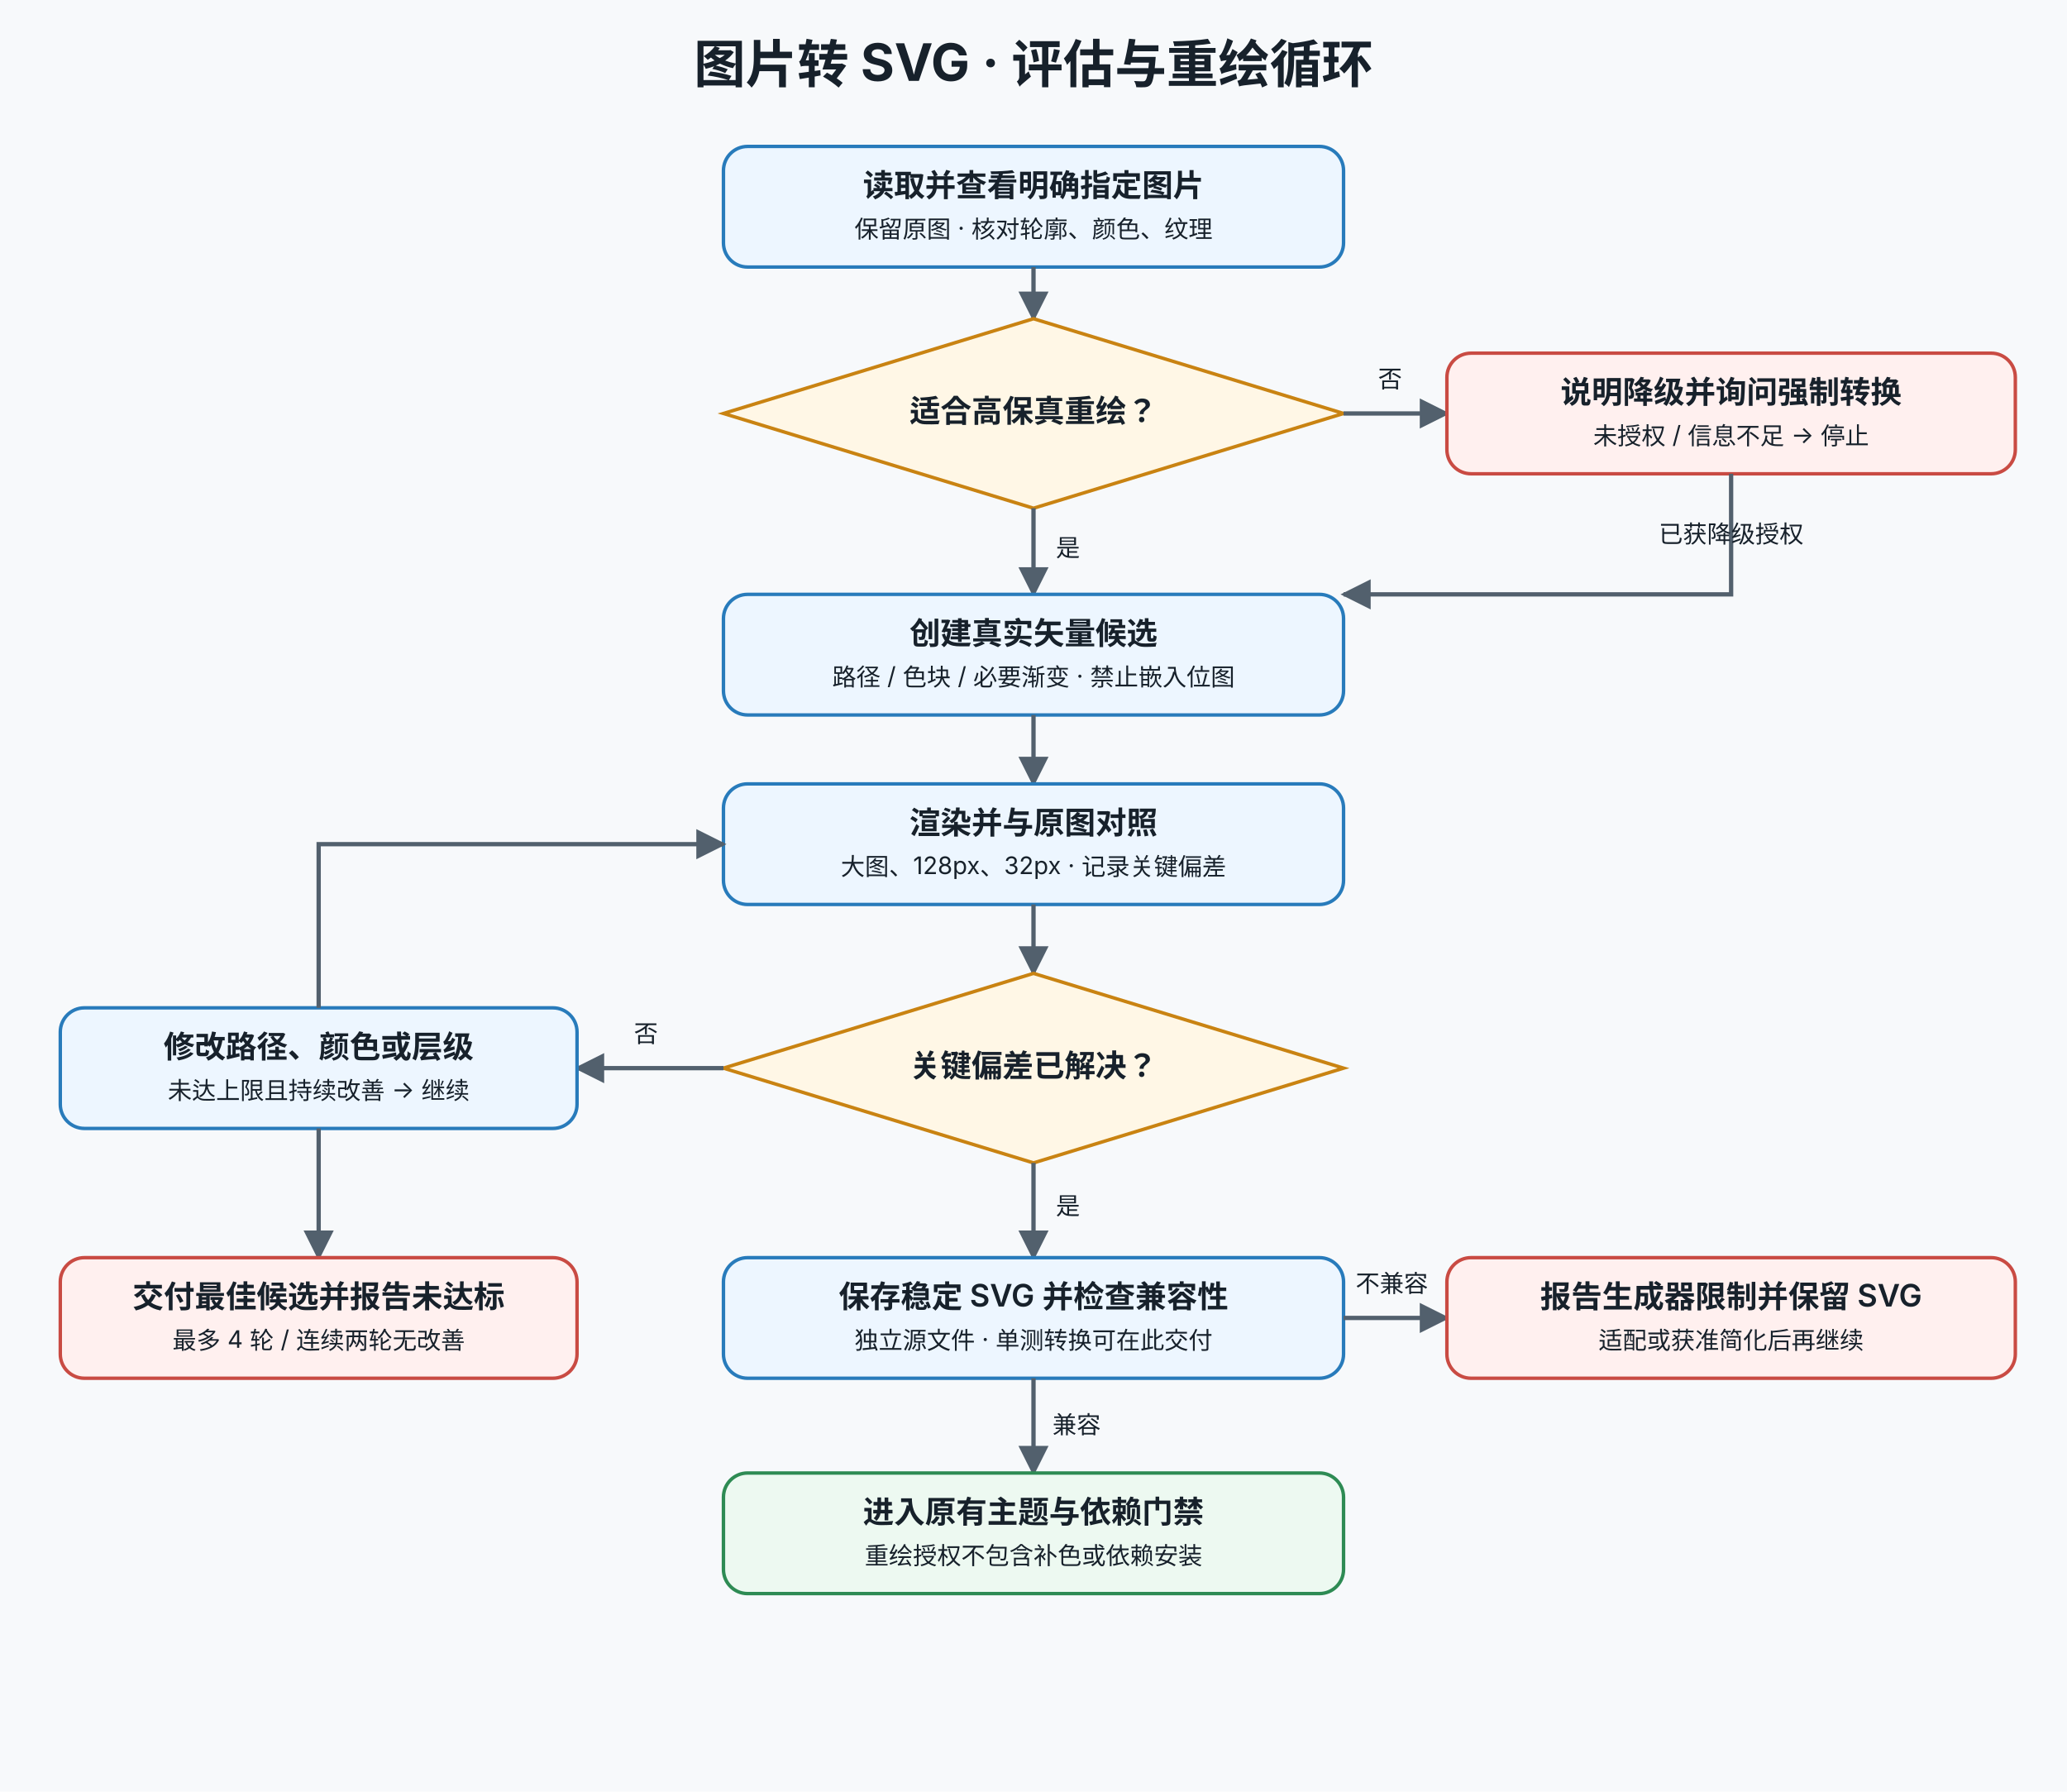
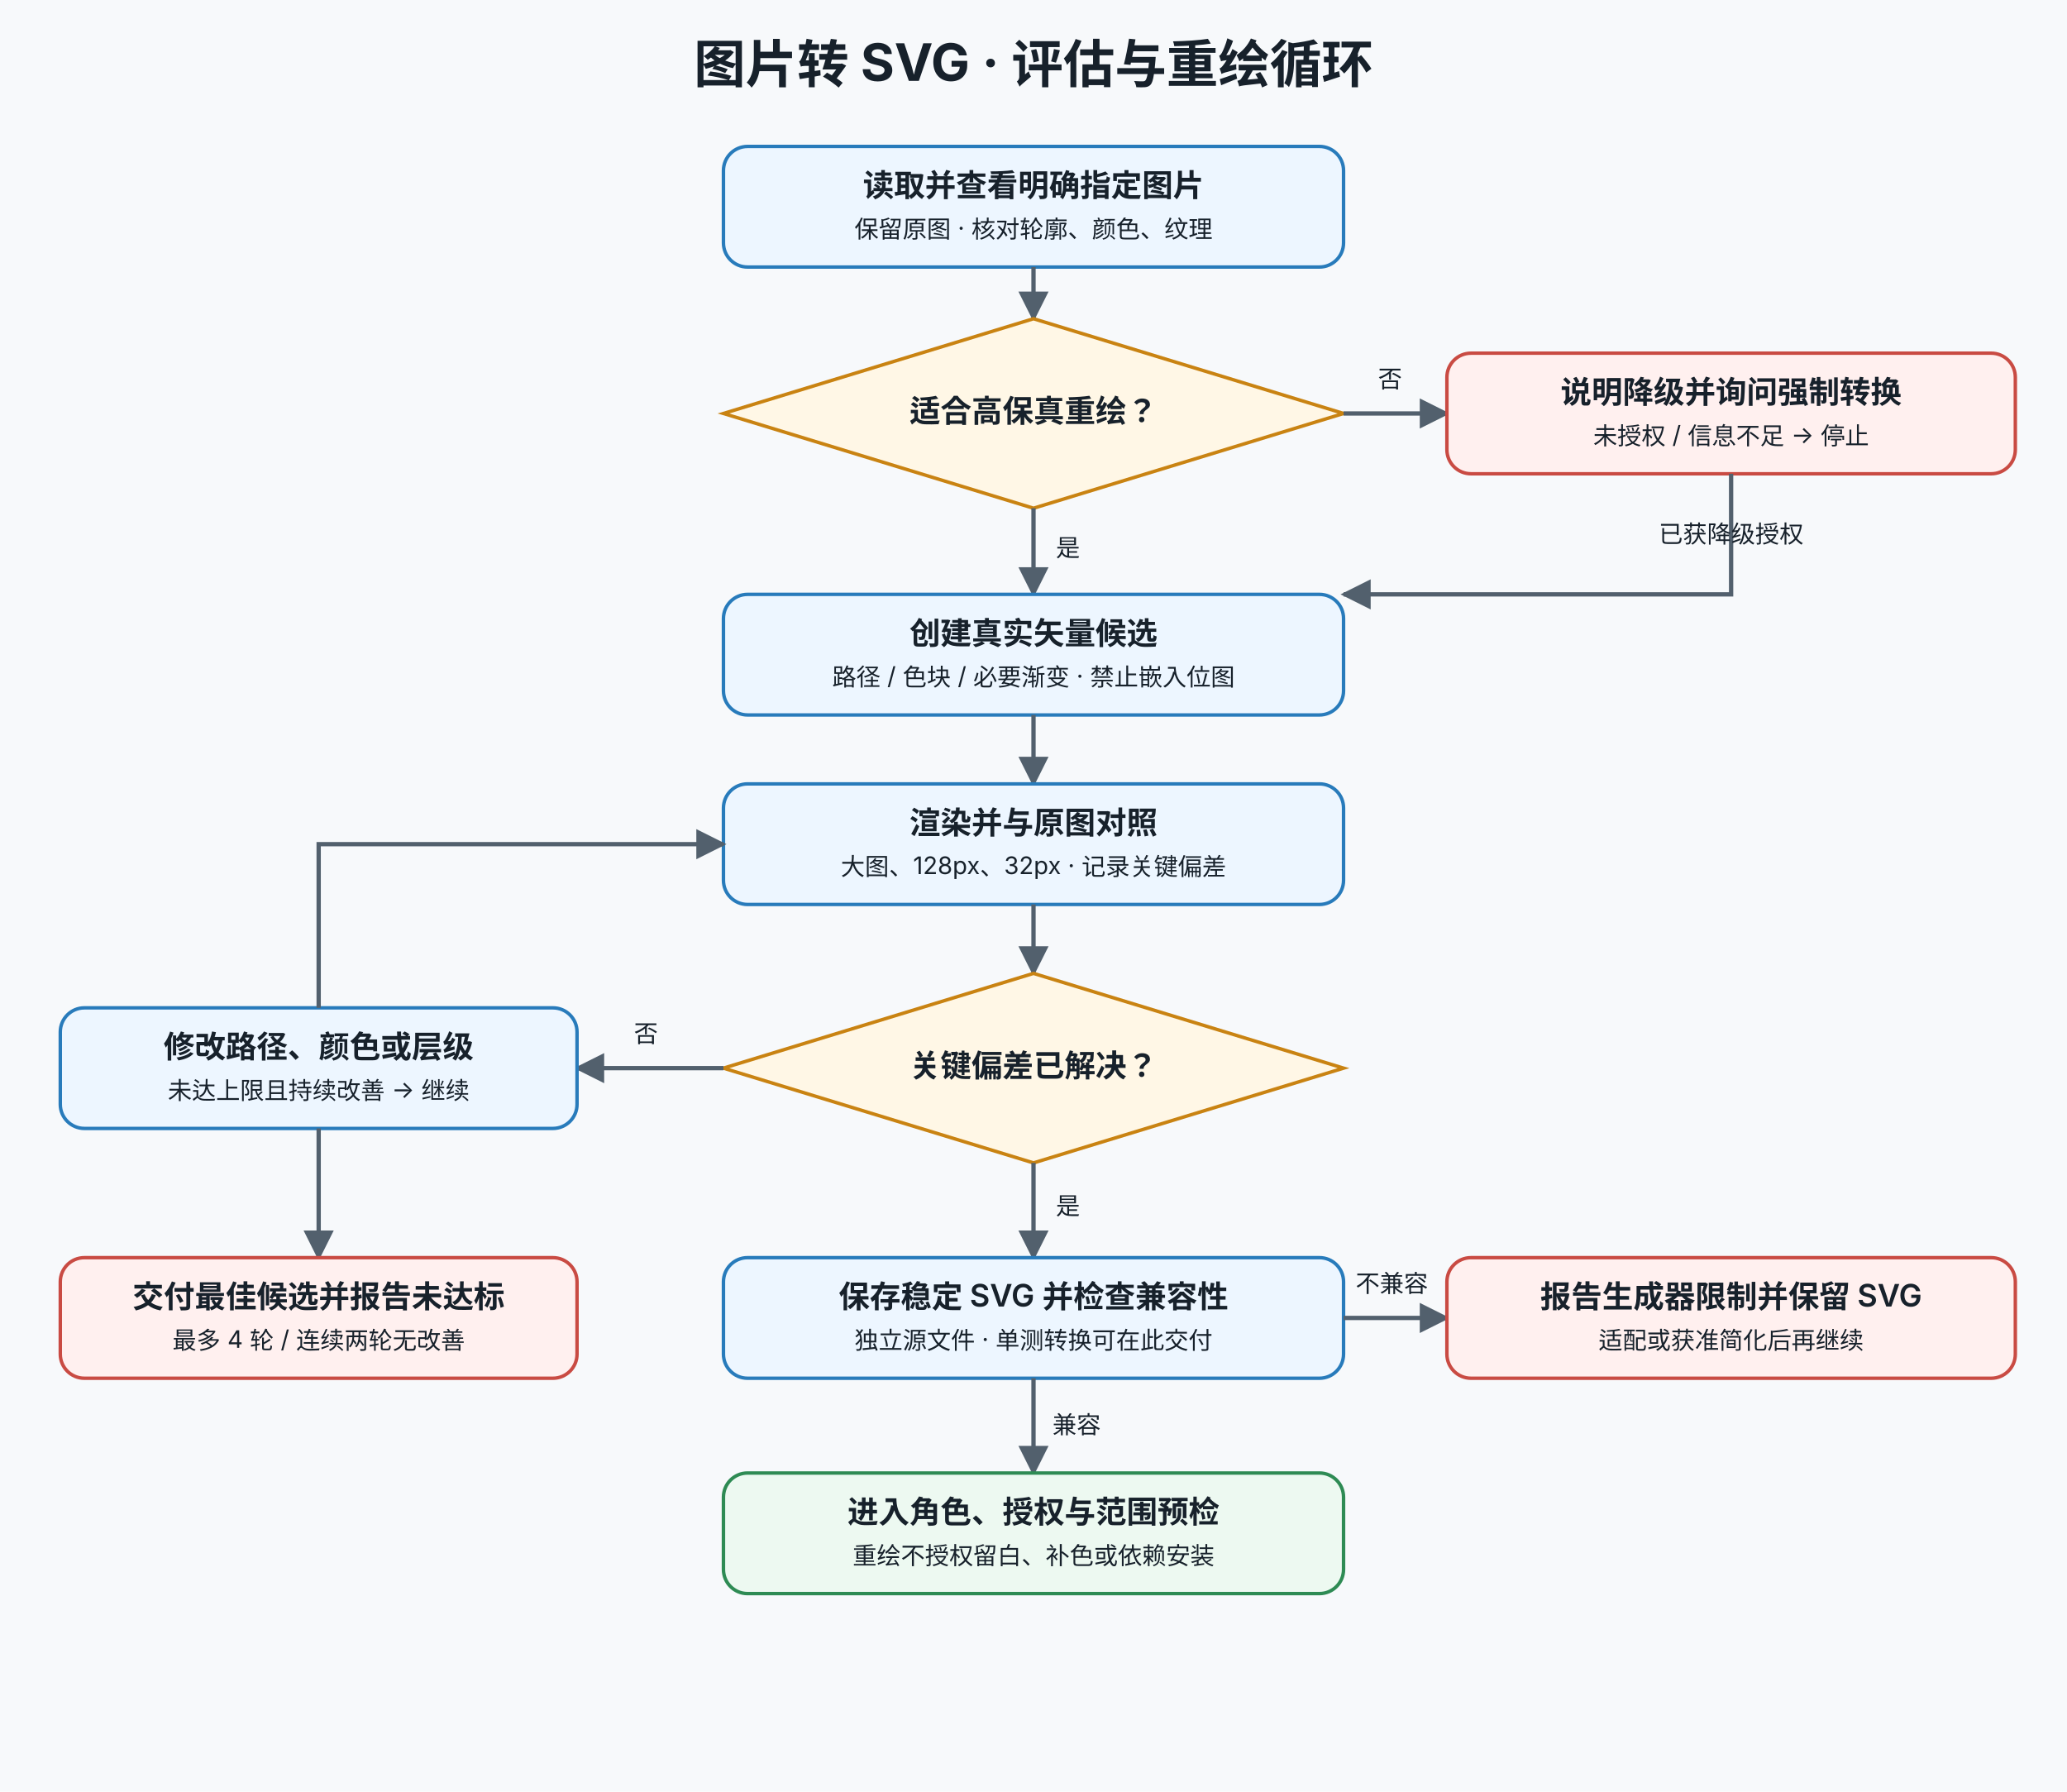
<svg xmlns="http://www.w3.org/2000/svg" width="1200" height="1040" viewBox="0 0 1200 1040" role="img" aria-labelledby="title desc">
  <defs>
    <marker id="a" viewBox="0 0 10 10" refX="9" refY="5" markerWidth="7" markerHeight="7" orient="auto">
      <path d="M0 0L10 5L0 10Z" fill="#52606d" />
    </marker>
  </defs>
  <style>text{font-family:-apple-system,BlinkMacSystemFont,"PingFang SC",sans-serif;fill:#17212b;text-anchor:middle}.label{font-size:18px;font-weight:600}.detail{font-size:14px}.line{fill:none;stroke:#52606d;stroke-width:2.5;marker-end:url(#a)}.action{fill:#edf6ff;stroke:#287bbb}.stop{fill:#fff0ef;stroke:#c94b43}.done{fill:#edf9f1;stroke:#2e8b54}.decision{fill:#fff7e6;stroke:#c98312}rect,polygon{stroke-width:2}</style>
  <rect width="1200" height="1040" fill="#f7f9fb" />
  <text x="600" y="48" font-size="30" font-weight="700">图片转 SVG · 评估与重绘循环</text>
  <rect class="action" x="420" y="85" width="360" height="70" rx="14" />
  <text class="label" x="600.0" y="114">读取并查看明确指定图片</text>
  <text class="detail" x="600.0" y="138">保留原图 · 核对轮廓、颜色、纹理</text>
  <path class="line" d="M600 155 V185" />
  <polygon class="decision" points="600,185 780,240 600,295 420,240" />
  <text class="label" x="600" y="245">适合高保真重绘？</text>
  <path class="line" d="M780 240 H840" />
  <text class="detail" x="807" y="225">否</text>
  <rect class="stop" x="840" y="205" width="330" height="70" rx="14" />
  <text class="label" x="1005.0" y="234">说明降级并询问强制转换</text>
  <text class="detail" x="1005.0" y="258">未授权 / 信息不足 → 停止</text>
  <path class="line" d="M1005 275 V345 H780" />
  <text class="detail" x="1005" y="315">已获降级授权</text>
  <path class="line" d="M600 295 V345" />
  <text class="detail" x="620" y="323">是</text>
  <rect class="action" x="420" y="345" width="360" height="70" rx="14" />
  <text class="label" x="600.0" y="374">创建真实矢量候选</text>
  <text class="detail" x="600.0" y="398">路径 / 色块 / 必要渐变 · 禁止嵌入位图</text>
  <path class="line" d="M600 415 V455" />
  <rect class="action" x="420" y="455" width="360" height="70" rx="14" />
  <text class="label" x="600.0" y="484">渲染并与原图对照</text>
  <text class="detail" x="600.0" y="508">大图、128px、32px · 记录关键偏差</text>
  <path class="line" d="M600 525 V565" />
  <polygon class="decision" points="600,565 780,620 600,675 420,620" />
  <text class="label" x="600" y="625">关键偏差已解决？</text>
  <path class="line" d="M420 620 H335" />
  <text class="detail" x="375" y="605">否</text>
  <rect class="action" x="35" y="585" width="300" height="70" rx="14" />
  <text class="label" x="185.0" y="614">修改路径、颜色或层级</text>
  <text class="detail" x="185.0" y="638">未达上限且持续改善 → 继续</text>
  <path class="line" d="M185 585 V490 H420" />
  <path class="line" d="M185 655 V730" />
  <rect class="stop" x="35" y="730" width="300" height="70" rx="14" />
  <text class="label" x="185.0" y="759">交付最佳候选并报告未达标</text>
  <text class="detail" x="185.0" y="783">最多 4 轮 / 连续两轮无改善</text>
  <path class="line" d="M600 675 V730" />
  <text class="detail" x="620" y="705">是</text>
  <rect class="action" x="420" y="730" width="360" height="70" rx="14" />
  <text class="label" x="600.0" y="759">保存稳定 SVG 并检查兼容性</text>
  <text class="detail" x="600.0" y="783">独立源文件 · 单测转换可在此交付</text>
  <path class="line" d="M780 765 H840" />
  <text class="detail" x="808" y="750">不兼容</text>
  <rect class="stop" x="840" y="730" width="330" height="70" rx="14" />
  <text class="label" x="1005.0" y="759">报告生成器限制并保留 SVG</text>
  <text class="detail" x="1005.0" y="783">适配或获准简化后再继续</text>
  <path class="line" d="M600 800 V855" />
  <text class="detail" x="625" y="832">兼容</text>
  <rect class="done" x="420" y="855" width="360" height="70" rx="14" />
-   <text class="label" x="600.0" y="884">进入原有主题与依赖门禁</text>
-   <text class="detail" x="600.0" y="908">重绘授权不包含补色或依赖安装</text>
+   <text class="label" x="600.0" y="884">进入角色、授权与范围预检</text>
+   <text class="detail" x="600.0" y="908">重绘不授权留白、补色或依赖安装</text>
</svg>
